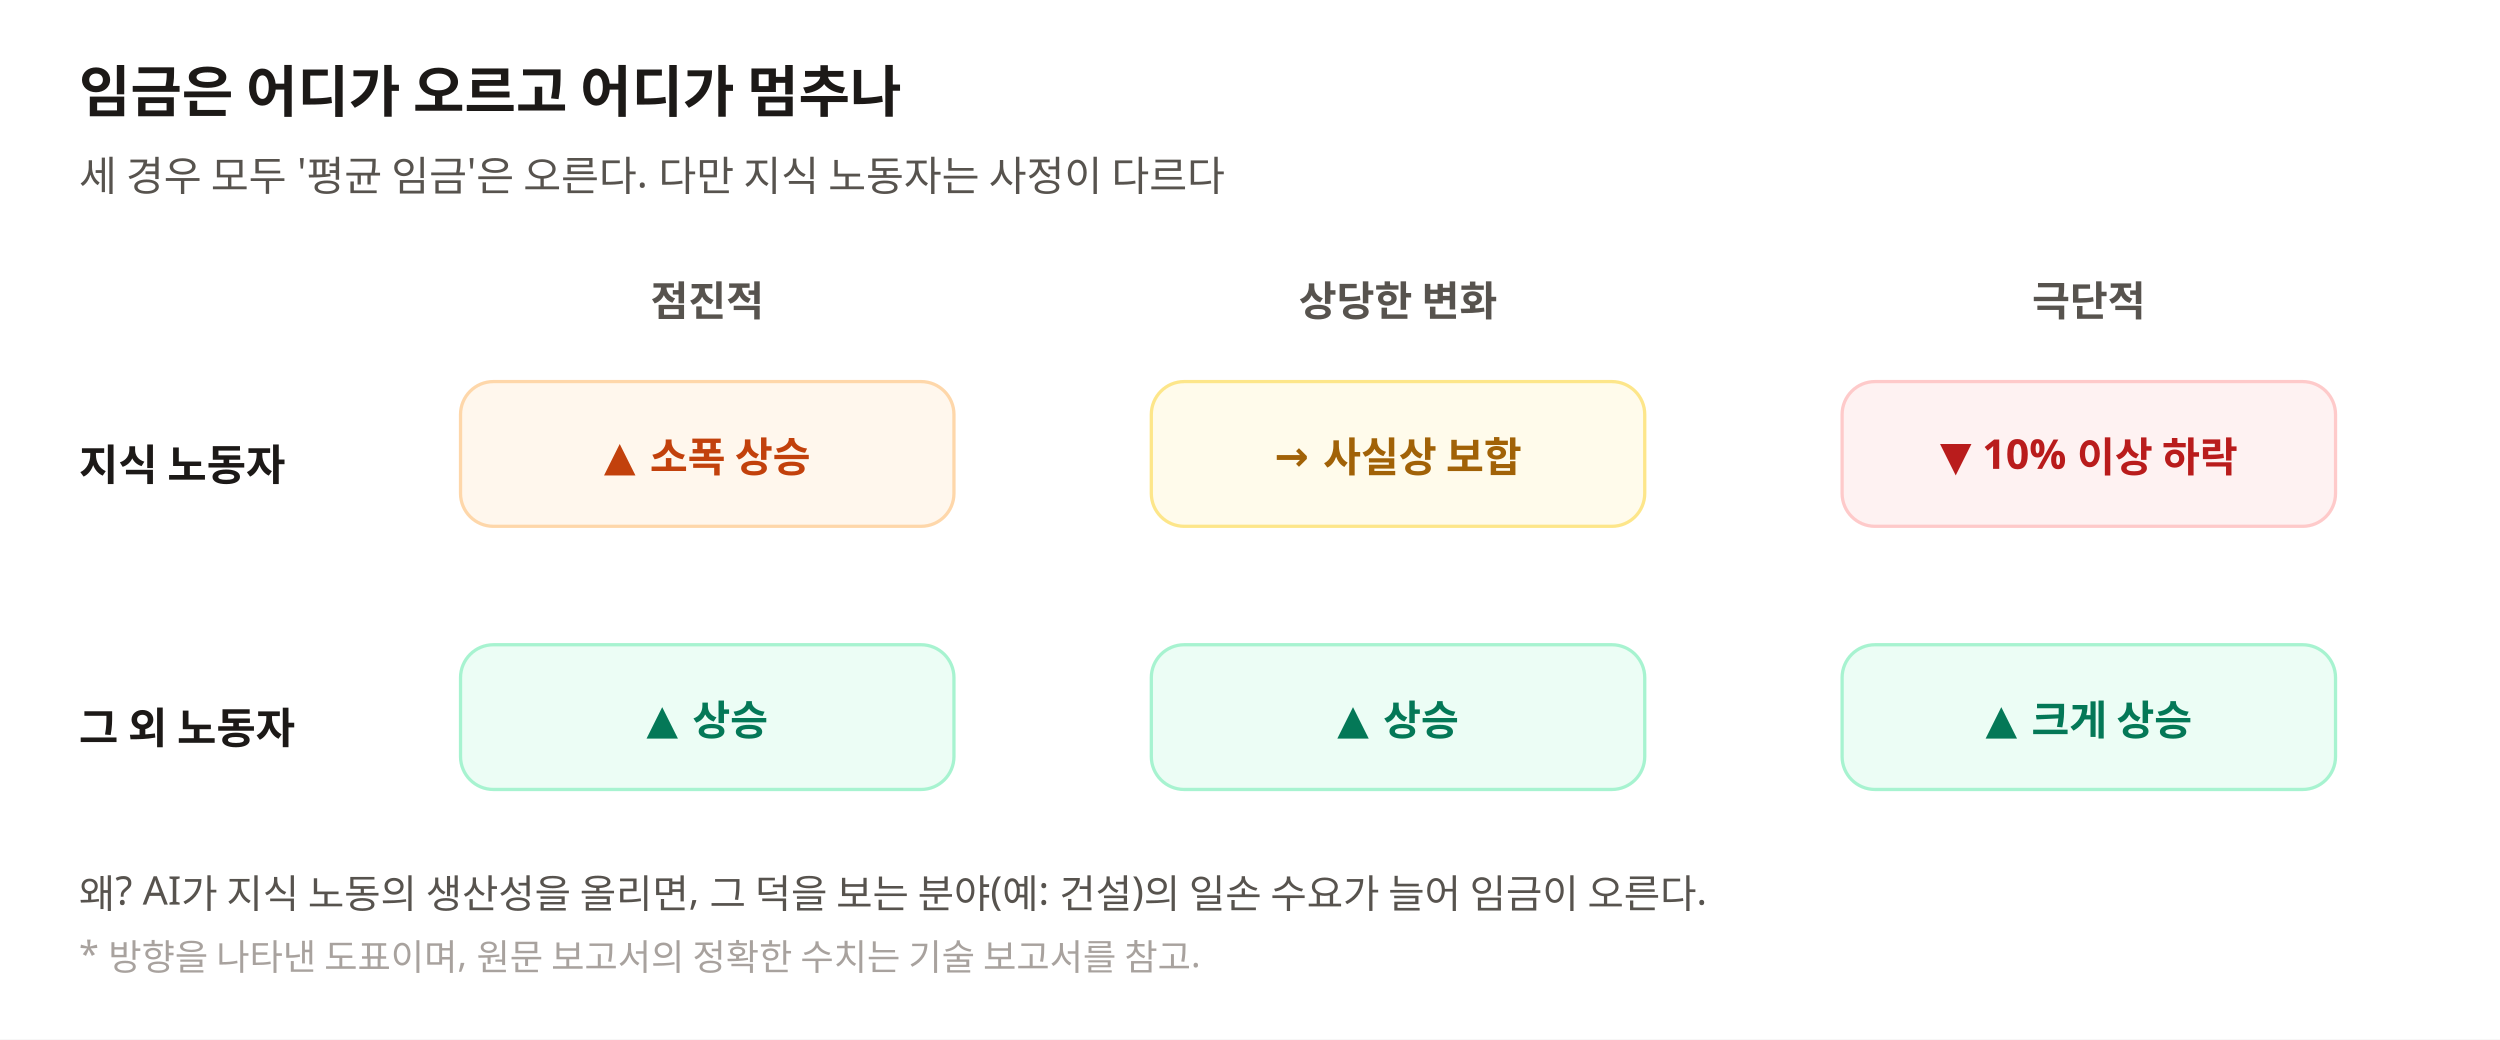
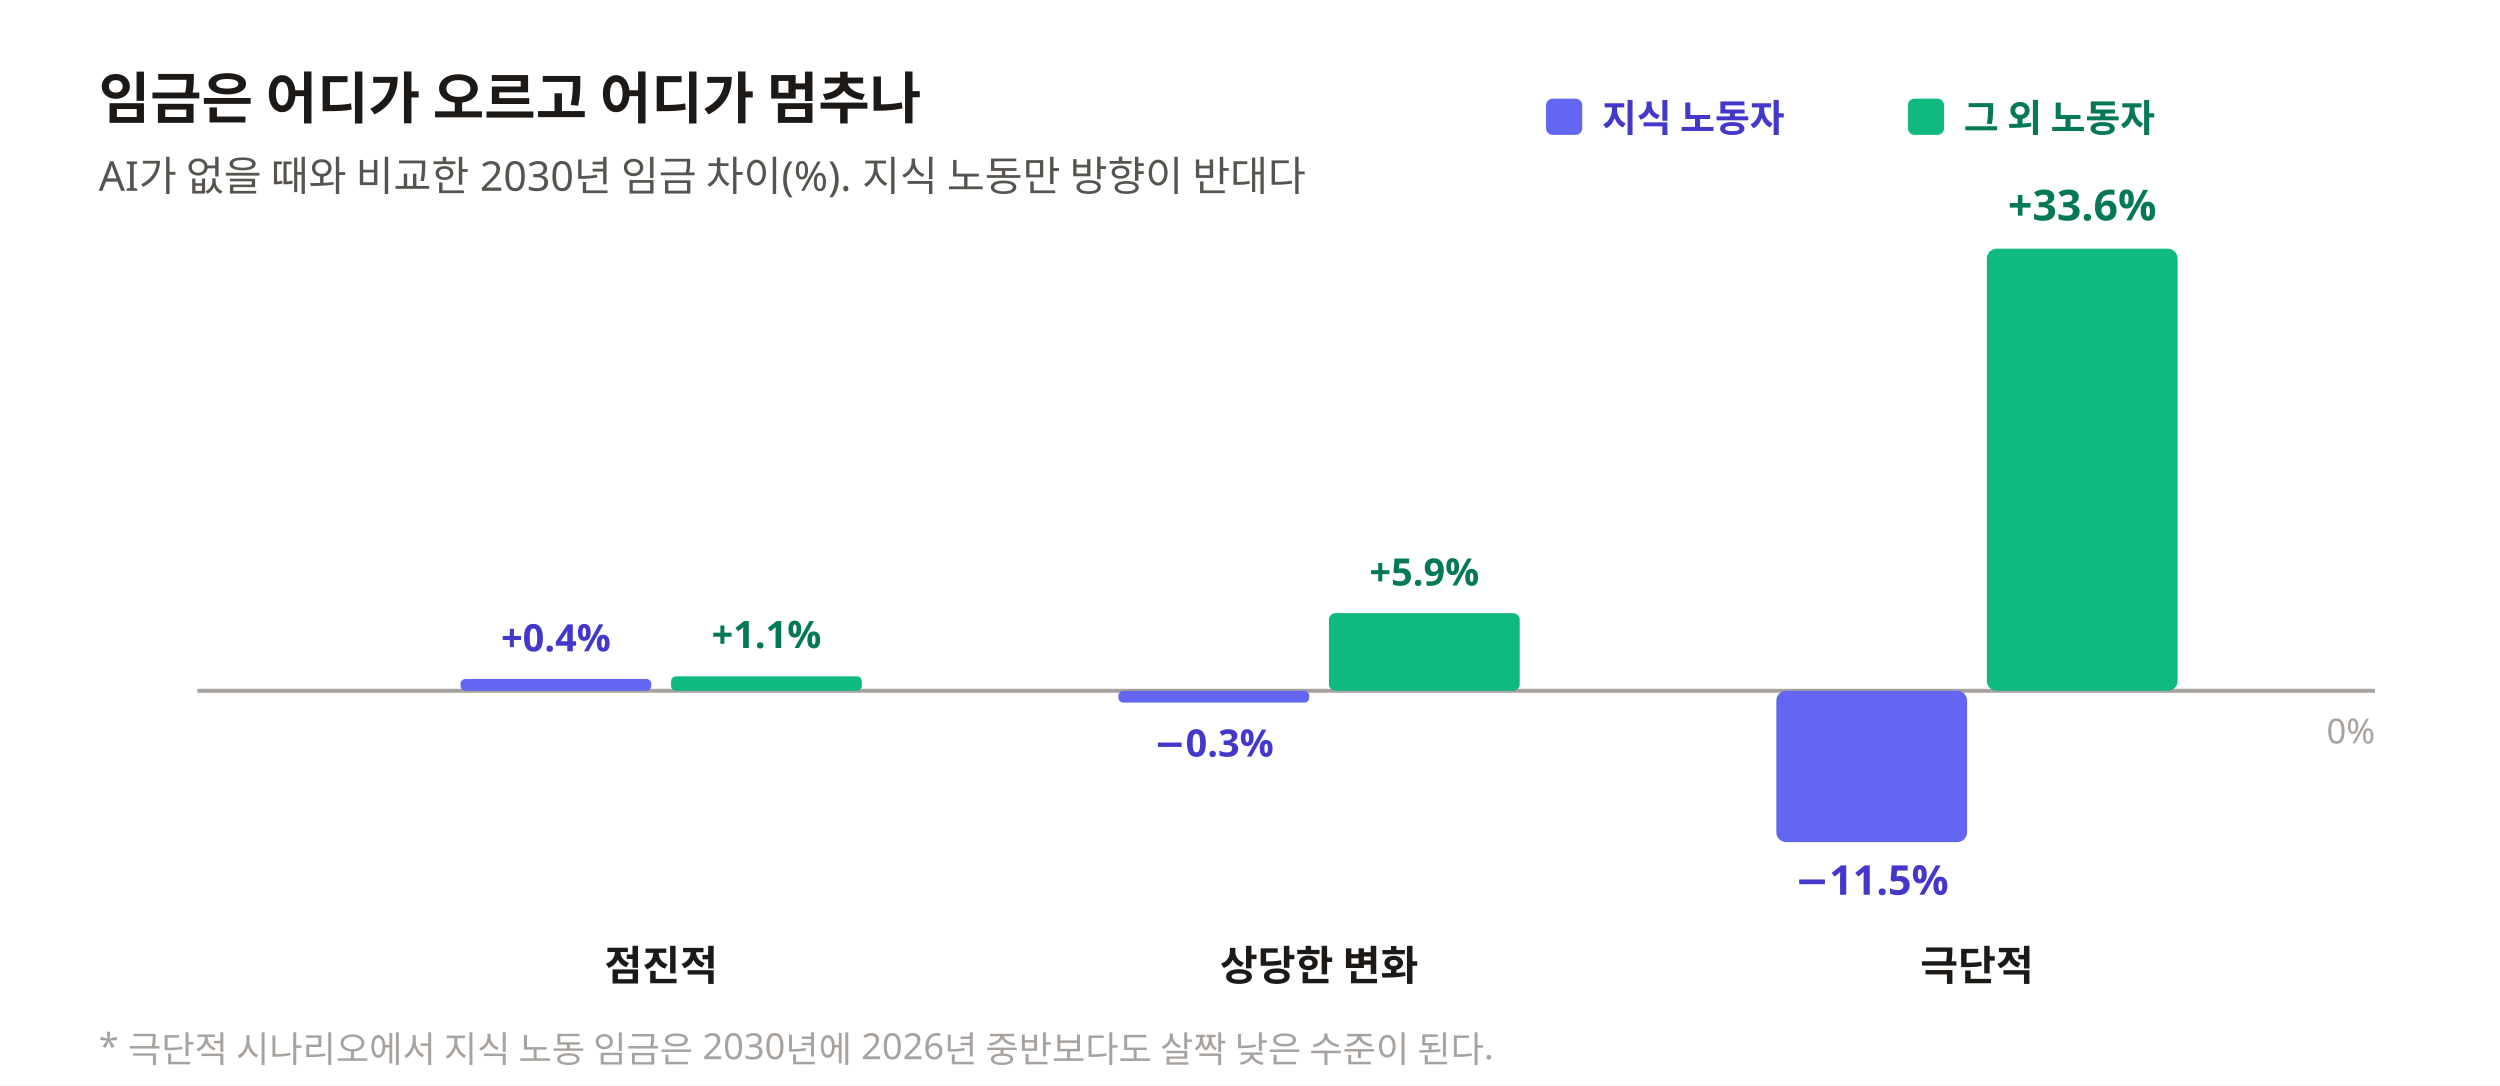
- <svg xmlns="http://www.w3.org/2000/svg" viewBox="0 0 760 316" width="100%" role="img" aria-label="시나리오별 임금 방향">
+ <svg xmlns="http://www.w3.org/2000/svg" viewBox="0 0 760 330" width="100%" role="img" aria-label="시나리오별 지식 노동자와 그 외 노동자의 임금 변화">
  <defs>
    <style>
      @font-face{font-family:"Wanted Sans";src:url("../fonts/WantedSansVariable.woff2") format("woff2-variations");font-weight:400 1000;font-display:swap}
      text{font-family:"Wanted Sans","Apple SD Gothic Neo","Malgun Gothic",sans-serif}
    </style>
  </defs>
-   <rect width="760" height="316" fill="#ffffff" />
-   <text x="24" y="34" font-size="17" font-weight="700" fill="#1c1917" font-family="Apple SD Gothic Neo, Malgun Gothic, Noto Sans KR, sans-serif">임금은 어디가 오르고 어디가 멈추나</text>
-   <text x="24" y="58" font-size="12.5" fill="#57534e" font-family="Apple SD Gothic Neo, Malgun Gothic, Noto Sans KR, sans-serif">세 경우 모두 '평균 임금'은 오른다. 다만 지식 노동자는 사정이 다르다</text>
-   <g font-family="Apple SD Gothic Neo, Malgun Gothic, Noto Sans KR, sans-serif">
-     <text x="215" y="96" font-size="12.5" font-weight="700" fill="#57534e" text-anchor="middle">점진적</text>
-     <text x="425" y="96" font-size="12.5" font-weight="700" fill="#57534e" text-anchor="middle">상당한 변화</text>
-     <text x="635" y="96" font-size="12.5" font-weight="700" fill="#57534e" text-anchor="middle">극단적</text>
-     <text x="24" y="146" font-size="13" font-weight="700" fill="#1c1917">지식 노동자</text>
-     <rect x="140" y="116" width="150" height="44" rx="10" fill="#fff7ed" stroke="#fed7aa" />
-     <text x="215" y="143" font-size="12.5" fill="#c2410c" text-anchor="middle" font-weight="700">▲ 소폭 상승</text>
-     <rect x="350" y="116" width="150" height="44" rx="10" fill="#fffbeb" stroke="#fde68a" />
-     <text x="425" y="143" font-size="12.5" fill="#a16207" text-anchor="middle" font-weight="700">→ 사실상 보합</text>
-     <rect x="560" y="116" width="150" height="44" rx="10" fill="#fef2f2" stroke="#fecaca" />
-     <text x="635" y="143" font-size="12.5" fill="#b91c1c" text-anchor="middle" font-weight="700">▼ 10% 이상 하락</text>
-     <text x="24" y="226" font-size="13" font-weight="700" fill="#1c1917">그 외 노동자</text>
-     <rect x="140" y="196" width="150" height="44" rx="10" fill="#ecfdf5" stroke="#a7f3d0" />
-     <text x="215" y="223" font-size="12.5" fill="#047857" text-anchor="middle" font-weight="700">▲ 상승</text>
-     <rect x="350" y="196" width="150" height="44" rx="10" fill="#ecfdf5" stroke="#a7f3d0" />
-     <text x="425" y="223" font-size="12.5" fill="#047857" text-anchor="middle" font-weight="700">▲ 상승</text>
-     <rect x="560" y="196" width="150" height="44" rx="10" fill="#ecfdf5" stroke="#a7f3d0" />
-     <text x="635" y="223" font-size="12.5" fill="#047857" text-anchor="middle" font-weight="700">▲ 크게 상승</text>
-     <text x="24" y="276" font-size="12" fill="#57534e">왜? AI가 지식 노동의 생산성을 올리면, 그 덕을 보는 분야(예: 건설)의 일손 수요가 늘어 임금이 오른다.</text>
-     <text x="24" y="294" font-size="11" fill="#a8a29e">* 방향을 나타낸 도표이며, 원문 보고서의 정확한 수치는 기술 보고서를 참고.</text>
-   </g>
+   <rect width="760" height="330" fill="#ffffff" />
+   <text x="30" y="36" font-size="17" font-weight="700" fill="#1c1917">임금은 어디가 오르고 어디가 멈추나</text>
+   <text x="30" y="58" font-size="12.5" fill="#57534e">AI가 없을 때와 비교한 2030년 임금 차이(%). 지식 노동만 방향이 반대다</text>
+   <rect x="470" y="30" width="11" height="11" rx="2" fill="#6366f1" />
+   <text x="487" y="40" font-size="11.5" fill="#4338ca" font-weight="700">지식 노동자</text>
+   <rect x="580" y="30" width="11" height="11" rx="2" fill="#10b981" />
+   <text x="597" y="40" font-size="11.5" fill="#047857" font-weight="700">그 외 노동자</text>
+   <line x1="60" y1="210" x2="722" y2="210" stroke="#a8a29e" stroke-width="1.2" />
+   <text x="722" y="226" font-size="10.5" fill="#a8a29e" text-anchor="end">0%</text>
+   <rect x="140" y="206.4" width="58" height="3.6" rx="1.5" fill="#6366f1" />
+   <text x="169" y="198" font-size="11.5" font-weight="700" fill="#4338ca" text-anchor="middle">+0.4%</text>
+   <rect x="204" y="205.6" width="58" height="4.4" rx="1.5" fill="#10b981" />
+   <text x="233" y="197" font-size="11.5" font-weight="700" fill="#047857" text-anchor="middle">+1.1%</text>
+   <rect x="340" y="210" width="58" height="3.6" rx="1.5" fill="#6366f1" />
+   <text x="369" y="230" font-size="11.5" font-weight="700" fill="#4338ca" text-anchor="middle">−0.3%</text>
+   <rect x="404" y="186.4" width="58" height="23.6" rx="2" fill="#10b981" />
+   <text x="433" y="178" font-size="11.5" font-weight="700" fill="#047857" text-anchor="middle">+5.9%</text>
+   <rect x="540" y="210" width="58" height="46" rx="3" fill="#6366f1" />
+   <text x="569" y="272" font-size="12.5" font-weight="700" fill="#4338ca" text-anchor="middle">−11.5%</text>
+   <rect x="604" y="75.6" width="58" height="134.4" rx="3" fill="#10b981" />
+   <text x="633" y="67" font-size="13" font-weight="700" fill="#047857" text-anchor="middle">+33.6%</text>
+   <text x="201" y="298" font-size="12.5" font-weight="700" fill="#1c1917" text-anchor="middle">점진적</text>
+   <text x="401" y="298" font-size="12.5" font-weight="700" fill="#1c1917" text-anchor="middle">상당한 변화</text>
+   <text x="601" y="298" font-size="12.5" font-weight="700" fill="#1c1917" text-anchor="middle">극단적</text>
+   <text x="30" y="322" font-size="11" fill="#a8a29e">* 극단적 시나리오에서 지식 노동 임금은 2030년에 2026년 중반보다도 살짝 낮은 수준이 된다.</text>
</svg>
